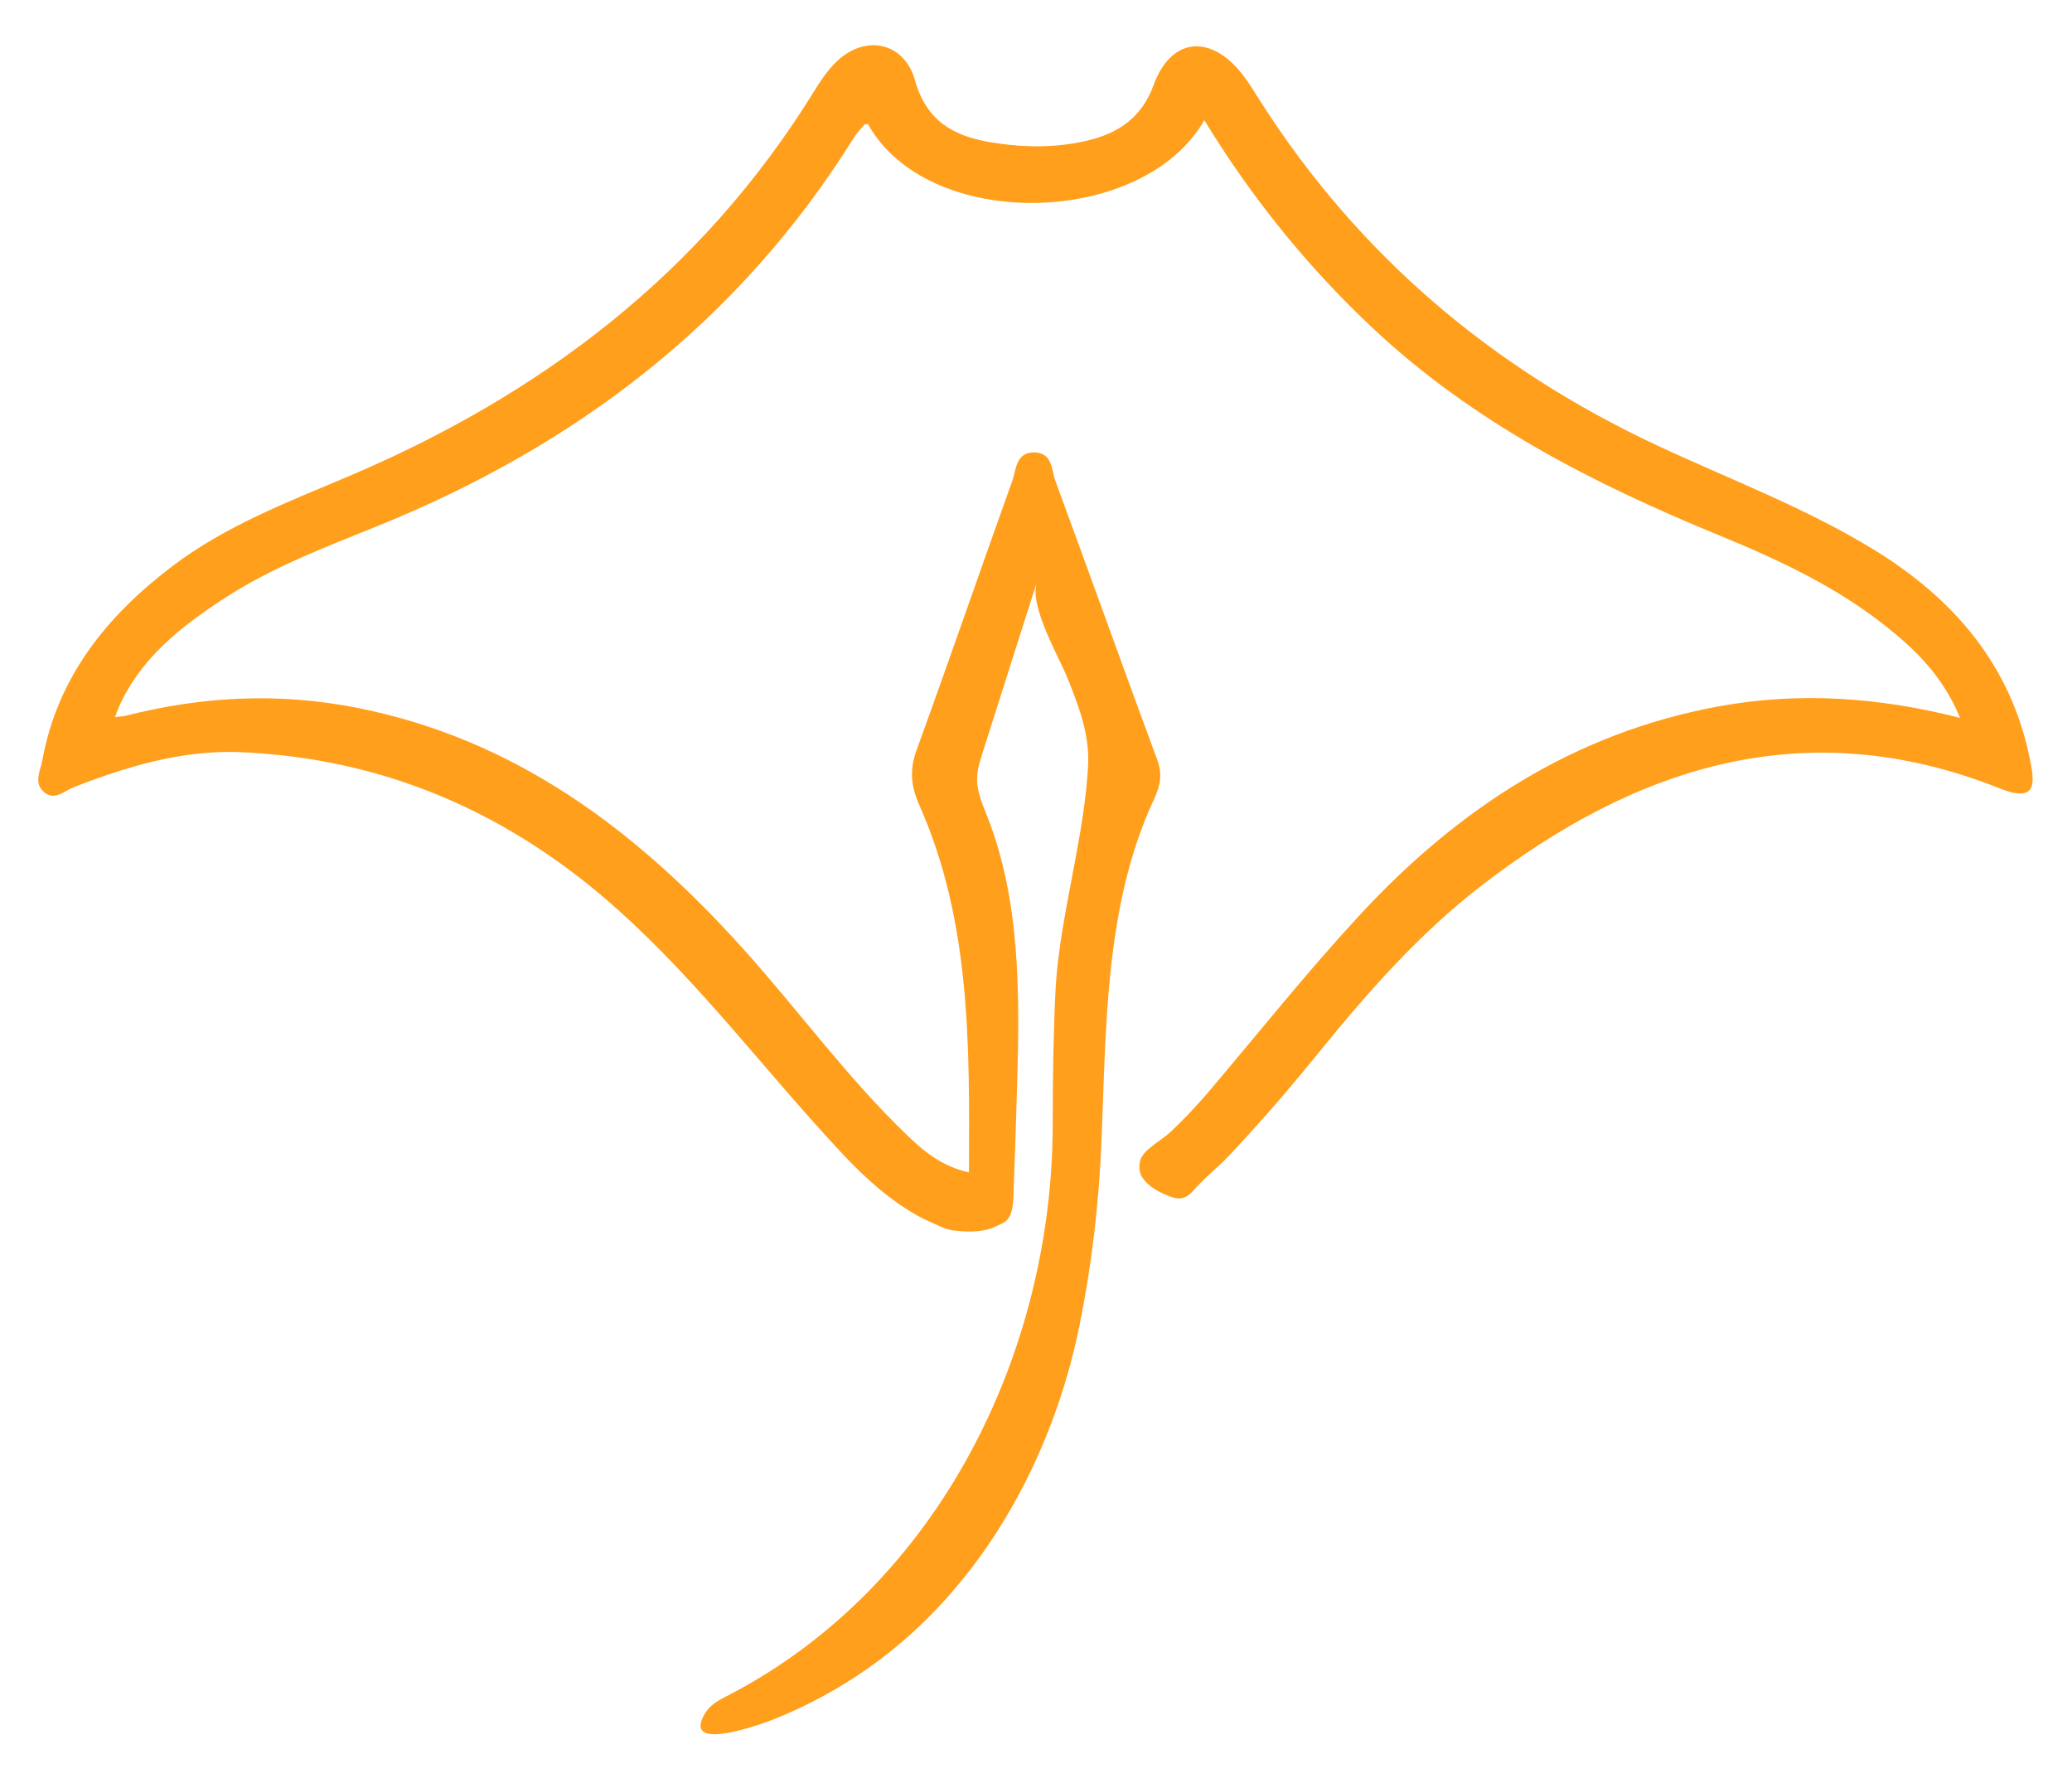
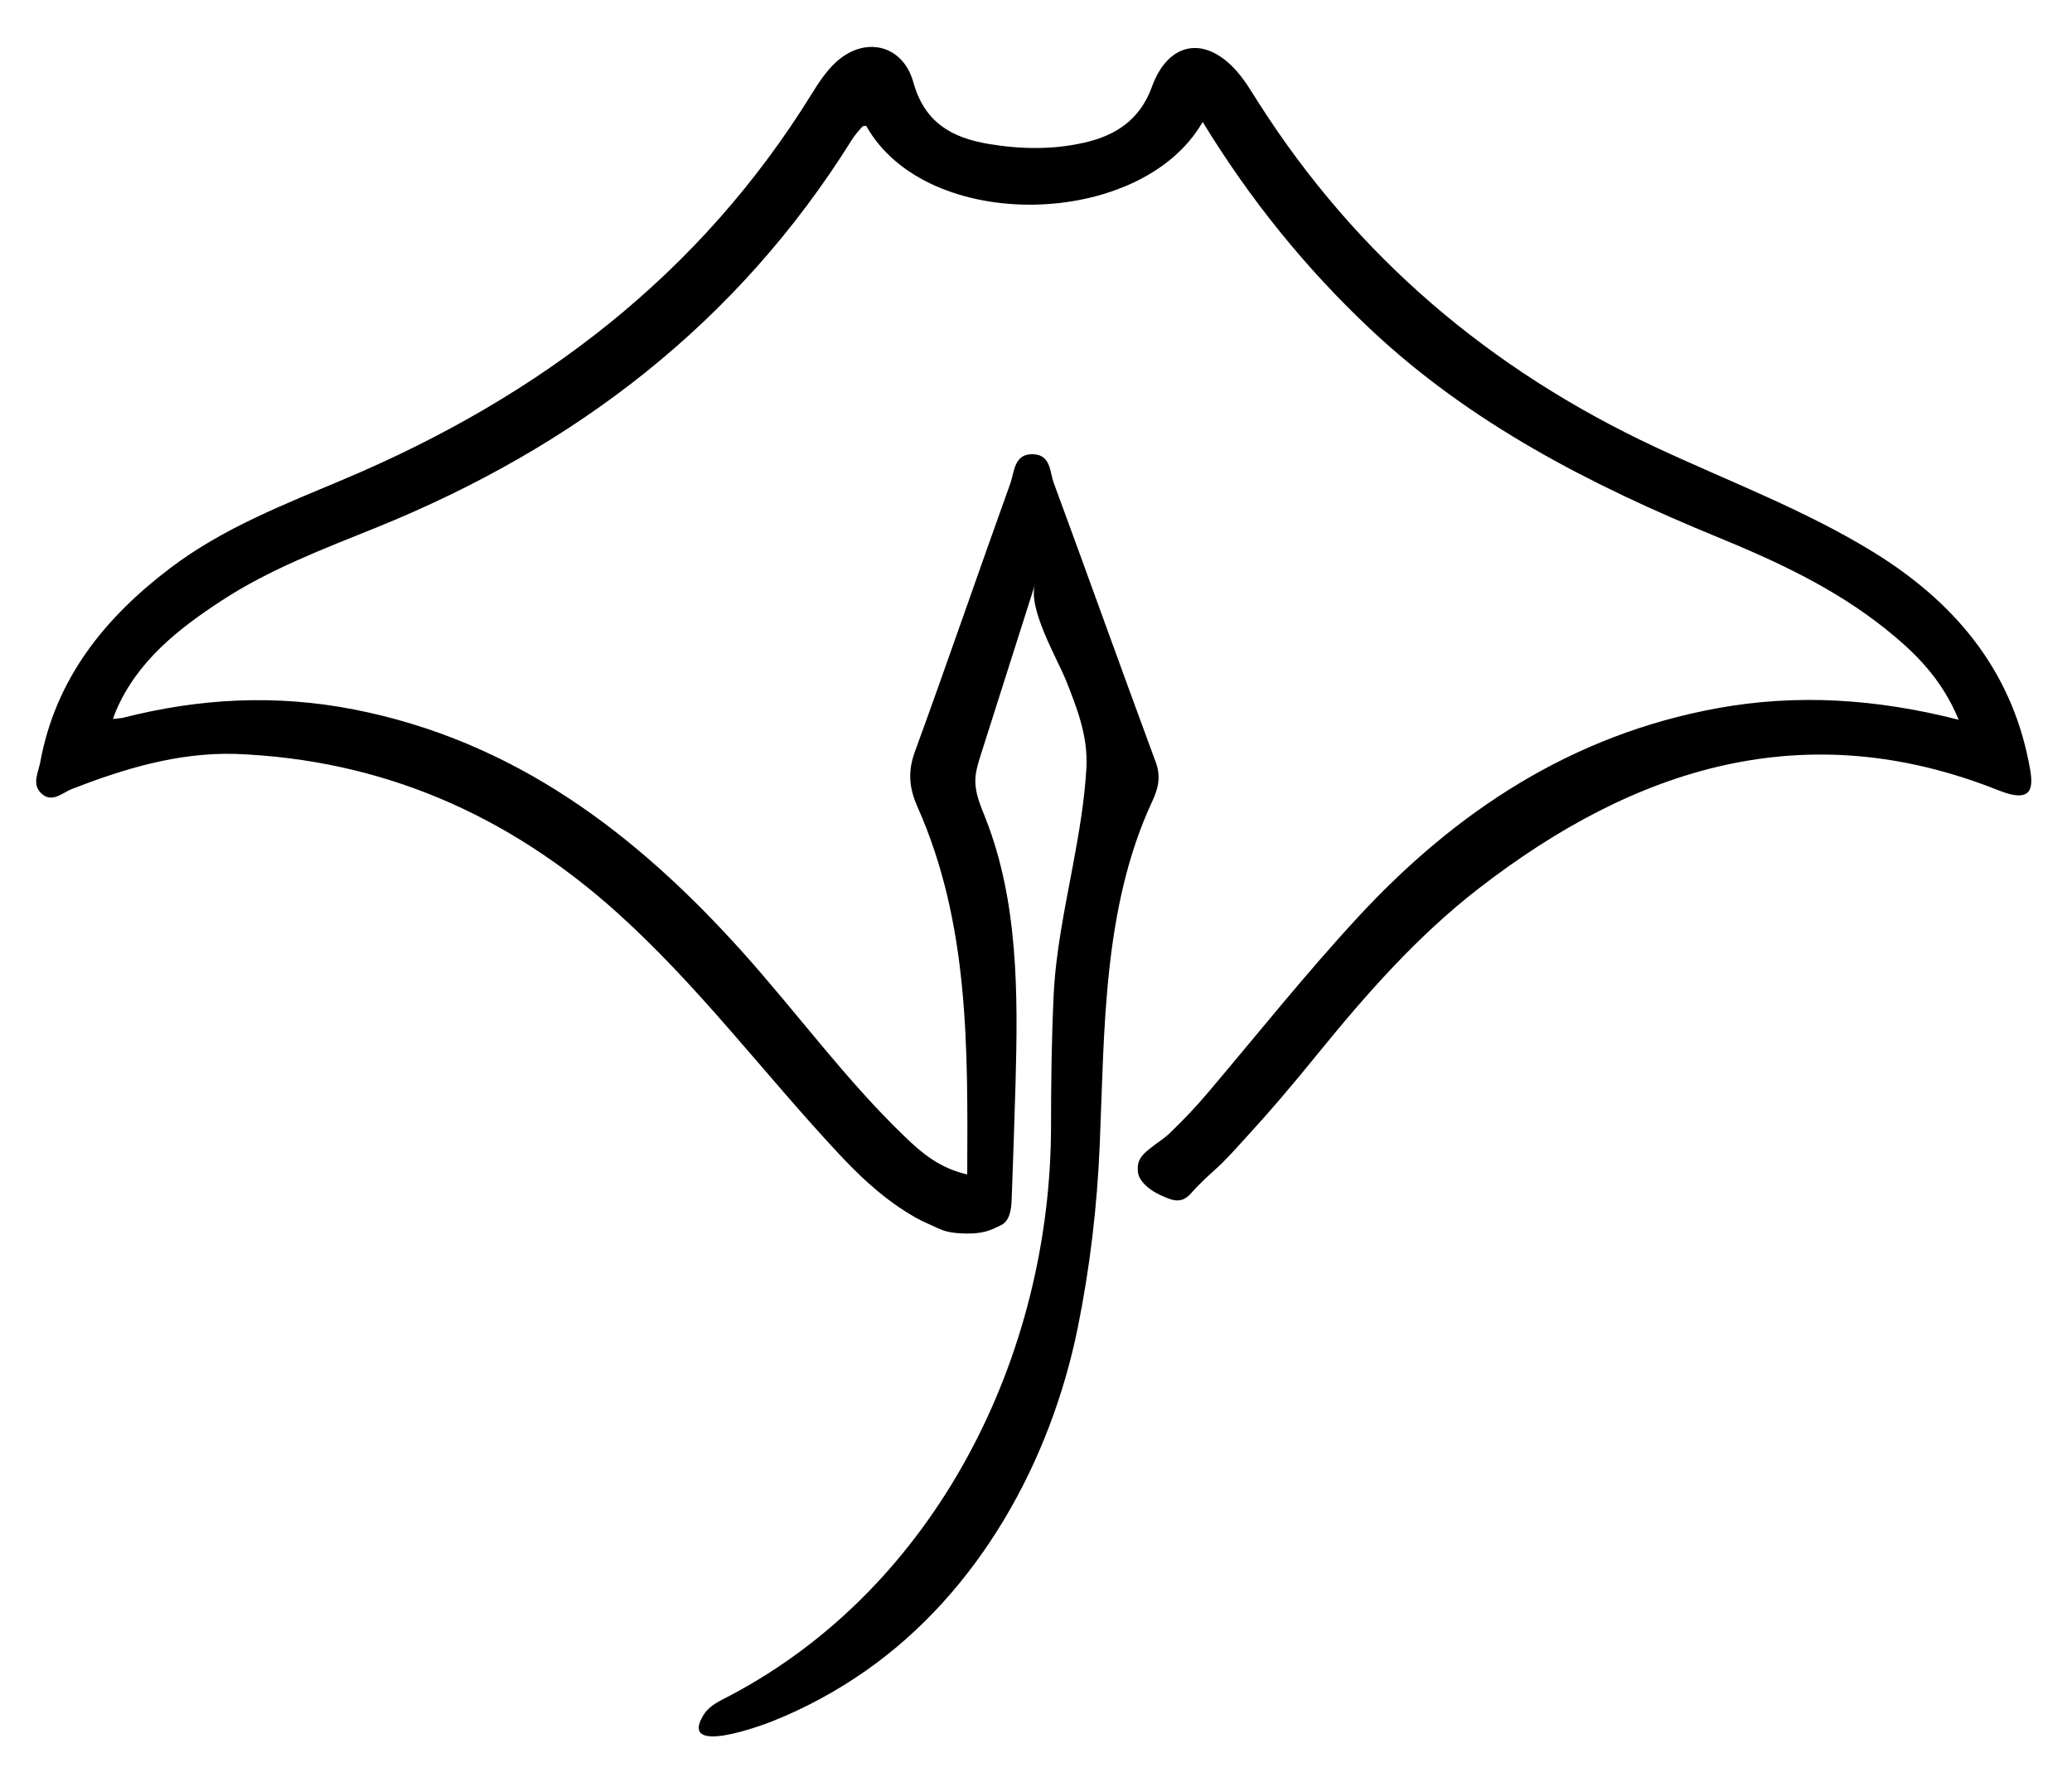
- <svg xmlns="http://www.w3.org/2000/svg" version="1.1" width="247.09" height="213.12" viewBox="0 0 247.09 213.12">
+ <svg xmlns="http://www.w3.org/2000/svg" version="1.1" width="247" height="213" viewBox="0 0 247 213">
  <defs>
    <clipPath id="clip_1">
-       <path transform="matrix(1,0,0,-1,-182.52,716.8)" d="M182.52 503.68H429.61V716.8H182.52Z" clip-rule="evenodd" />
+       <path fill="#000000" transform="matrix(1,0,0,-1,-324,717)" d="M324 504H571V717H324Z" clip-rule="evenodd" />
    </clipPath>
    <clipPath id="clip_2">
-       <path transform="matrix(1,0,0,-1,-182.52,716.8)" d="M0 792H612V0H0Z" />
+       <path fill="#000000" transform="matrix(1,0,0,-1,-324,717)" d="M0 792H612V0H0Z" />
    </clipPath>
  </defs>
  <g clip-path="url(#clip_1)">
    <g>
      <g clip-path="url(#clip_2)">
-         <path transform="matrix(1,0,0,-1,242.0781,90.56659)" d="M0 0C-2.227 11.171-9.002 19.096-18.454 24.925-26.695 30.007-35.776 33.39-44.507 37.477-64.147 46.669-80.065 60.139-91.77 78.477-92.575 79.738-93.338 81.051-94.309 82.178-98.086 86.563-102.532 85.867-104.512 80.417-105.939 76.489-108.802 74.624-112.551 73.768-116.327 72.905-120.141 72.968-123.972 73.608-128.406 74.35-131.619 76.183-132.949 80.958-134.226 85.542-138.892 86.53-142.331 83.21-143.394 82.184-144.247 80.9-145.03 79.631-158.392 57.996-177.562 43.469-200.734 33.68-207.915 30.646-215.262 27.821-221.57 23.024-229.363 17.099-235.197 9.871-237.023-.046-237.258-1.322-238.074-2.729-236.89-3.819-235.604-5.004-234.4-3.722-233.239-3.272-226.991-.853-220.647 1.071-213.824 .903-196.301 .242-181.259-6.336-168.268-18.014-158.558-26.741-150.762-37.202-141.903-46.696-139.524-49.246-136.977-51.679-134.023-53.557-133.147-54.113-132.229-54.668-131.272-55.071-130.516-55.39-129.795-55.807-128.996-56.015-128.242-56.212-127.404-56.258-126.626-56.273-125.871-56.287-125.11-56.223-124.375-56.043-123.696-55.877-123.112-55.567-122.491-55.271-121.447-54.774-121.27-53.322-121.233-52.302-121.065-47.65-120.897-42.998-120.768-38.345-120.473-27.693-120.435-16.723-124.334-6.807-124.909-5.343-125.579-3.858-125.562-2.285-125.551-1.229-125.227-.203-124.907 .805-124.907 .805-118.44 21.133-118.439 21.136-119.356 18.256-115.766 12.206-114.717 9.576-113.36 6.173-112.118 2.897-112.322-.777-112.538-4.673-113.21-8.524-113.923-12.354-114.879-17.486-115.975-22.625-116.224-27.854-116.465-32.914-116.537-38.313-116.537-43.389-116.537-70.769-130.162-98.373-154.848-111.374-156.078-112.021-157.304-112.521-158.042-113.789-160.821-118.558-151.004-114.905-149.803-114.428-145.837-112.852-142.061-110.802-138.568-108.351-125.107-98.907-116.587-83.425-113.354-67.509-111.895-60.325-111.045-53.073-110.735-45.762-110.154-32.077-110.374-17.429-104.48-4.774-103.734-3.172-103.418-1.803-104.068-.048-108.165 11.014-112.127 22.126-116.21 33.194-116.686 34.483-116.553 36.48-118.564 36.617-120.955 36.779-120.887 34.546-121.397 33.124-125.22 22.487-128.886 11.793-132.761 1.175-133.628-1.2-133.468-3.132-132.449-5.426-126.271-19.342-126.461-34.109-126.528-49.225-129.86-48.47-131.957-46.658-133.981-44.712-141.087-37.884-146.863-29.886-153.433-22.587-166.053-8.568-180.497 2.436-199.578 6.187-208.938 8.026-218.094 7.534-227.243 5.188L-228.371 5.066C-228.244 5.397-228.118 5.728-227.992 6.059-225.433 11.991-220.597 15.781-215.42 19.166-209.682 22.918-203.272 25.328-196.955 27.886-173.302 37.462-153.919 52.256-140.278 74.104-139.93 74.662-139.482 75.16-139.049 75.66-138.963 75.76-138.735 75.737-138.573 75.771-131.368 62.858-105.763 63.466-98.46 76.233-92.813 66.987-86.197 58.799-78.449 51.513-66.473 40.25-52.175 32.938-37.166 26.778-30.069 23.866-23.135 20.65-17.092 15.825-13.566 13.01-10.369 9.896-8.336 4.971-18.147 7.47-27.601 8.086-37.146 6.339-54.414 3.178-68.265-5.922-79.946-18.557-86.157-25.275-91.878-32.446-97.795-39.435-99.254-41.159-100.799-42.795-102.436-44.351-103.076-44.96-103.846-45.43-104.539-45.976-105.267-46.55-106.085-47.176-106.175-48.165-106.246-48.933-106.166-49.438-105.694-50.053-104.918-51.064-103.734-51.629-102.575-52.087-102.051-52.294-101.463-52.412-100.926-52.243-100.162-52.002-99.707-51.282-99.174-50.737-98.509-50.058-97.815-49.396-97.104-48.767-95.654-47.486-94.353-45.973-93.045-44.549-91.723-43.11-90.431-41.644-89.16-40.159-87.647-38.391-86.164-36.597-84.696-34.791-78.903-27.663-72.818-20.762-65.552-15.137-46.939-.73-26.647 5.756-3.579-3.446 1.016-5.279 .507-2.542 0 0" fill="#FF9F1C" />
+         <path fill="#000000" transform="matrix(1,0,0,-1,241.8291,90.7666)" d="M0 0C-2.227 11.171-9.002 19.096-18.454 24.925-26.695 30.007-35.776 33.39-44.507 37.477-64.148 46.669-80.065 60.139-91.77 78.477-92.575 79.738-93.338 81.051-94.309 82.178-98.086 86.563-102.533 85.867-104.512 80.417-105.939 76.489-108.802 74.624-112.551 73.768-116.328 72.905-120.141 72.968-123.973 73.608-128.406 74.35-131.619 76.183-132.949 80.958-134.226 85.542-138.892 86.53-142.331 83.21-143.394 82.184-144.247 80.9-145.03 79.631-158.392 57.996-177.562 43.469-200.734 33.68-207.915 30.646-215.262 27.821-221.571 23.024-229.363 17.099-235.198 9.871-237.023-.046-237.258-1.322-238.075-2.729-236.891-3.819-235.604-5.004-234.4-3.722-233.239-3.272-226.991-.853-220.647 1.071-213.825 .903-196.301 .242-181.259-6.336-168.268-18.014-158.558-26.741-150.763-37.202-141.903-46.696-139.524-49.246-136.977-51.679-134.023-53.557-133.147-54.113-132.229-54.668-131.272-55.071-130.517-55.39-129.795-55.807-128.997-56.015-128.242-56.212-127.404-56.258-126.626-56.273-125.871-56.287-125.11-56.223-124.375-56.043-123.696-55.877-123.112-55.567-122.492-55.271-121.447-54.774-121.27-53.322-121.233-52.302-121.065-47.65-120.897-42.998-120.768-38.345-120.473-27.693-120.435-16.723-124.334-6.807-124.91-5.343-125.579-3.858-125.562-2.285-125.551-1.229-125.228-.203-124.907 .805-124.907 .805-118.44 21.133-118.44 21.136-119.356 18.256-115.766 12.206-114.717 9.576-113.36 6.173-112.118 2.897-112.322-.777-112.539-4.673-113.21-8.524-113.923-12.354-114.879-17.486-115.976-22.625-116.225-27.854-116.465-32.914-116.537-38.313-116.537-43.389-116.537-70.769-130.162-98.373-154.848-111.374-156.078-112.021-157.304-112.521-158.042-113.789-160.821-118.558-151.004-114.905-149.803-114.428-145.837-112.852-142.061-110.802-138.568-108.351-125.107-98.907-116.587-83.425-113.354-67.509-111.895-60.325-111.045-53.073-110.735-45.762-110.154-32.077-110.375-17.429-104.48-4.774-103.735-3.172-103.418-1.803-104.068-.048-108.165 11.014-112.127 22.126-116.21 33.194-116.686 34.483-116.554 36.48-118.565 36.617-120.955 36.779-120.887 34.546-121.397 33.124-125.221 22.487-128.886 11.793-132.762 1.175-133.629-1.2-133.468-3.132-132.45-5.426-126.271-19.342-126.461-34.109-126.528-49.225-129.86-48.47-131.957-46.658-133.982-44.712-141.087-37.884-146.863-29.886-153.434-22.587-166.053-8.568-180.497 2.436-199.578 6.187-208.938 8.026-218.094 7.534-227.243 5.188-227.619 5.147-227.995 5.107-228.371 5.066-228.245 5.397-228.119 5.728-227.992 6.059-225.433 11.991-220.598 15.781-215.42 19.166-209.682 22.918-203.272 25.328-196.955 27.886-173.303 37.462-153.92 52.256-140.278 74.104-139.93 74.662-139.482 75.16-139.049 75.66-138.963 75.76-138.736 75.737-138.573 75.771-131.368 62.858-105.763 63.466-98.461 76.233-92.813 66.987-86.197 58.799-78.45 51.513-66.473 40.25-52.175 32.938-37.166 26.778-30.069 23.866-23.135 20.65-17.092 15.825-13.567 13.01-10.369 9.896-8.336 4.971-18.147 7.47-27.601 8.086-37.146 6.339-54.414 3.178-68.265-5.922-79.946-18.557-86.157-25.275-91.878-32.446-97.795-39.435-99.254-41.159-100.799-42.795-102.436-44.351-103.076-44.96-103.846-45.43-104.539-45.976-105.267-46.55-106.085-47.176-106.176-48.165-106.246-48.933-106.166-49.438-105.694-50.053-104.918-51.064-103.735-51.629-102.575-52.087-102.051-52.294-101.463-52.412-100.926-52.243-100.162-52.002-99.708-51.282-99.174-50.737-98.509-50.058-97.816-49.396-97.104-48.767-95.654-47.486-94.353-45.973-93.045-44.549-91.723-43.11-90.431-41.644-89.16-40.159-87.647-38.391-86.164-36.597-84.696-34.791-78.903-27.663-72.818-20.762-65.552-15.137-46.94-.73-26.647 5.756-3.579-3.446 1.015-5.279 .507-2.542 0 0" />
      </g>
    </g>
  </g>
</svg>
